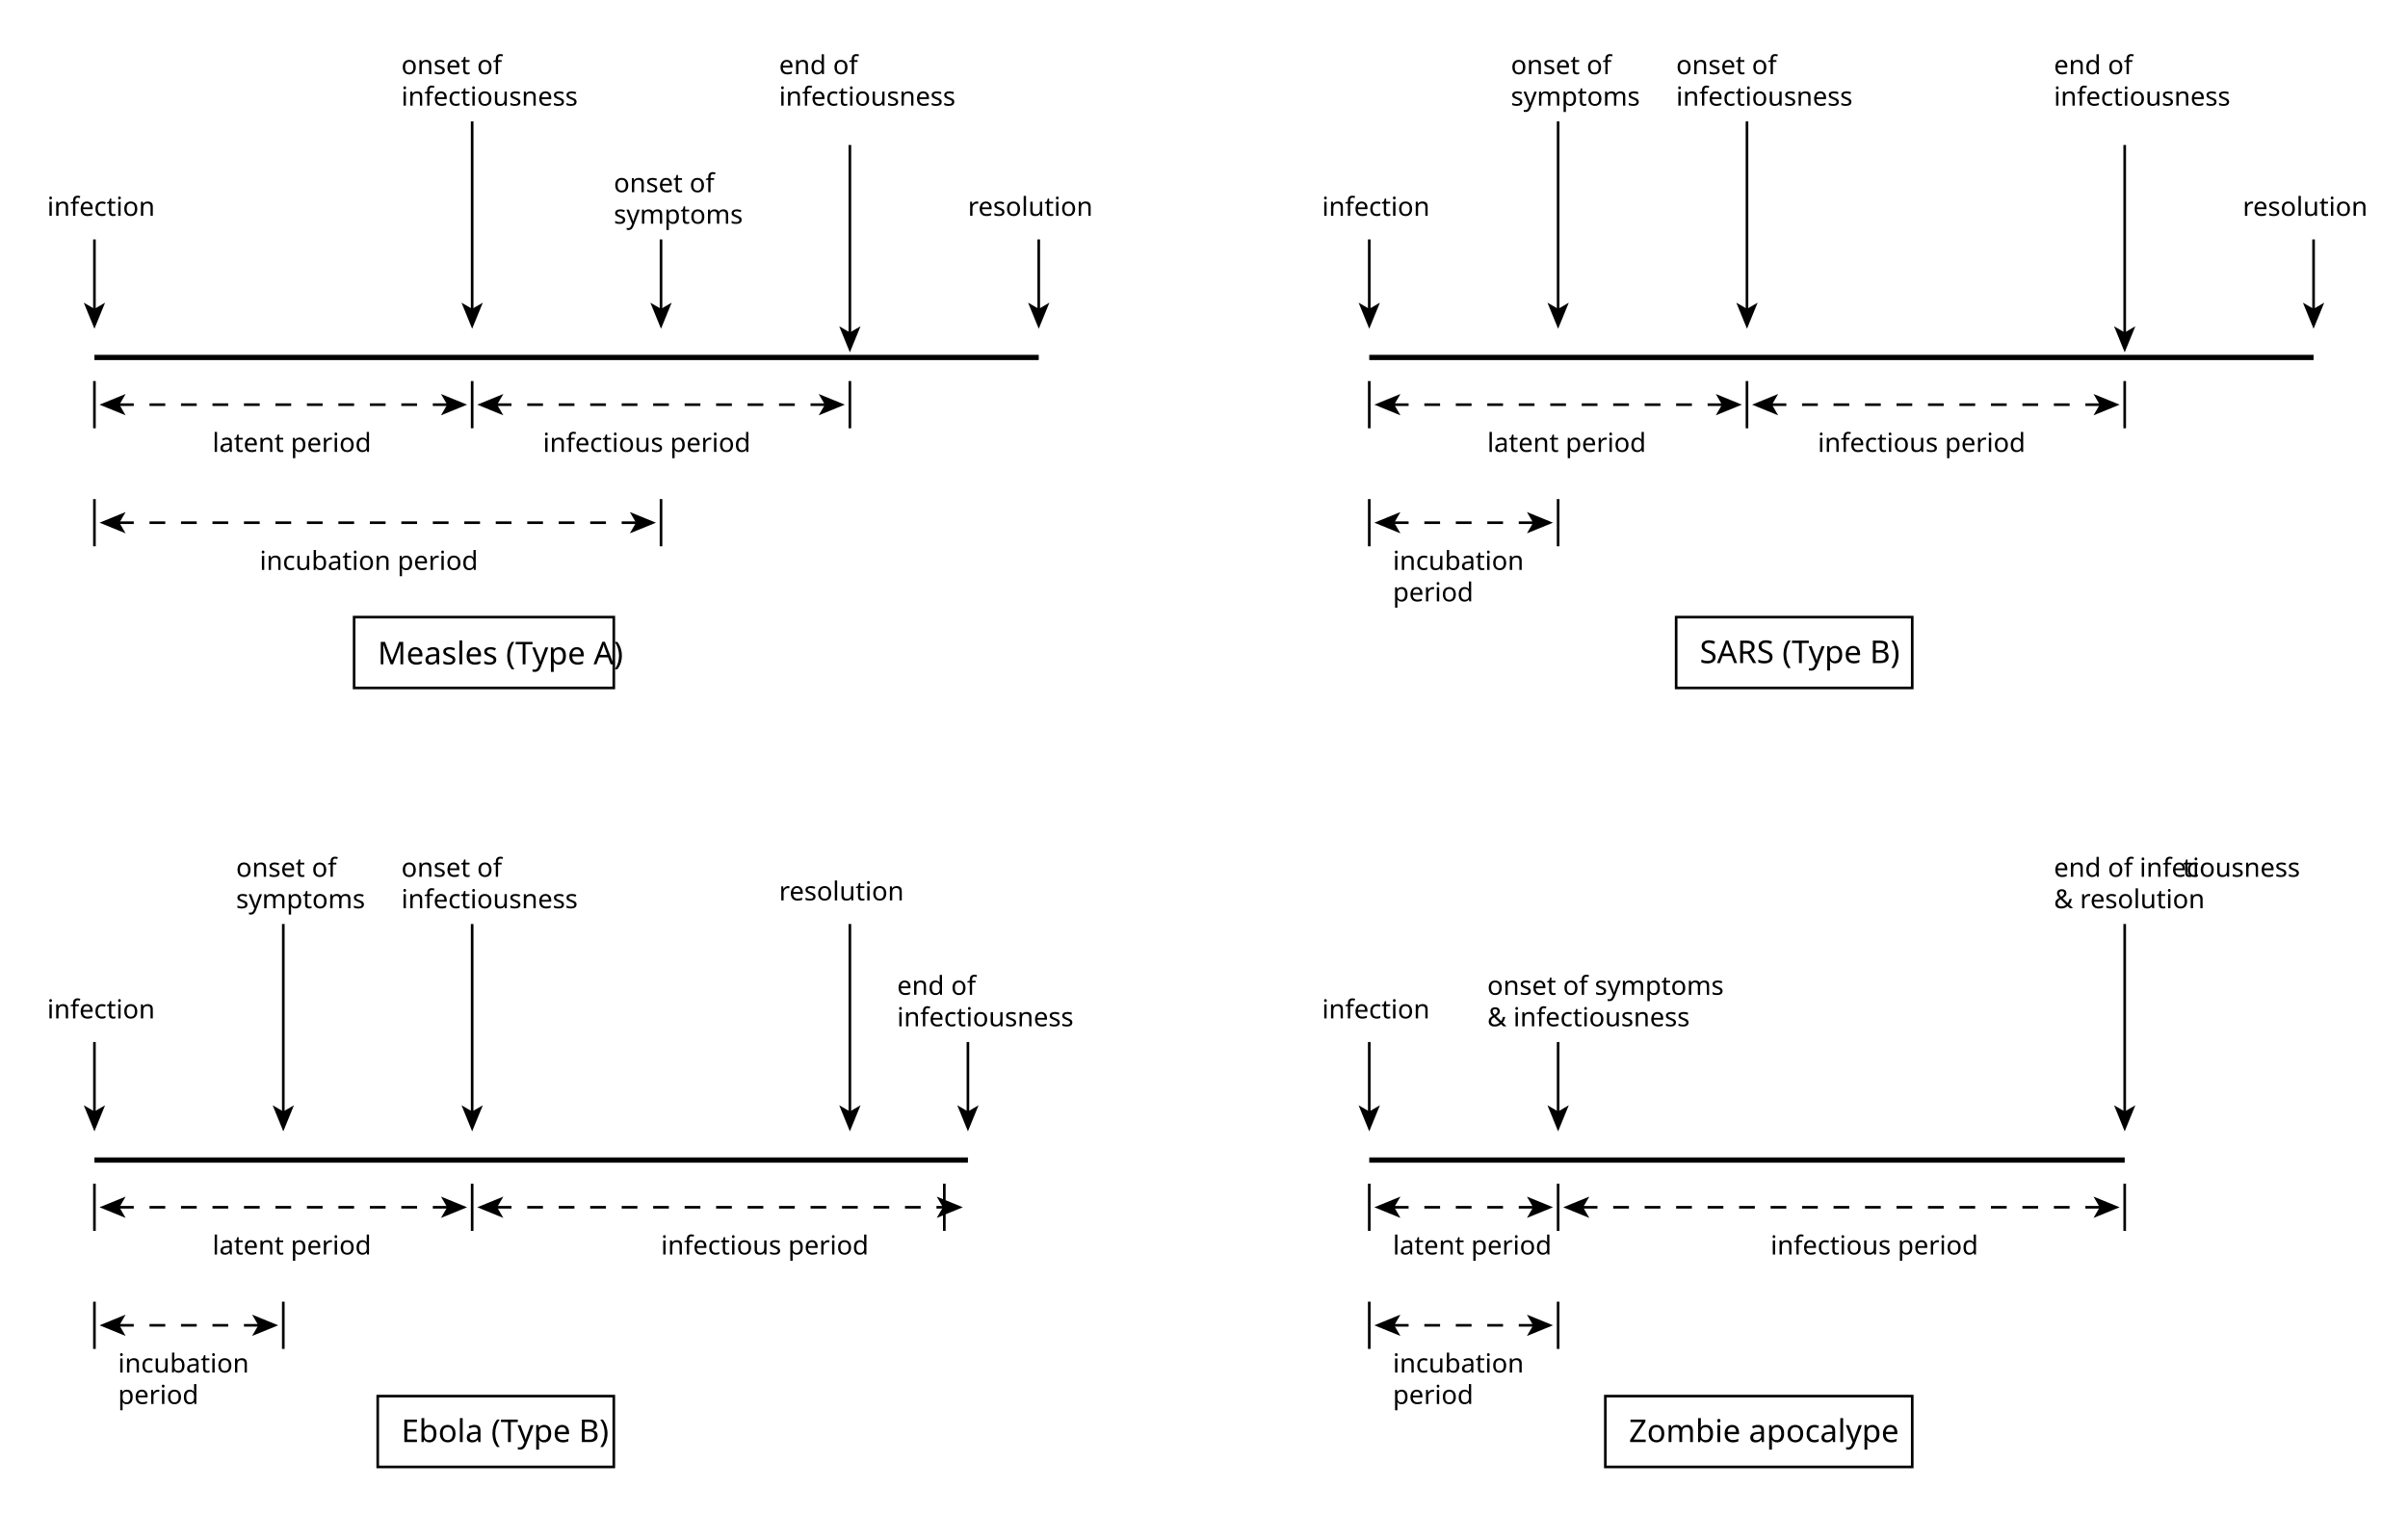
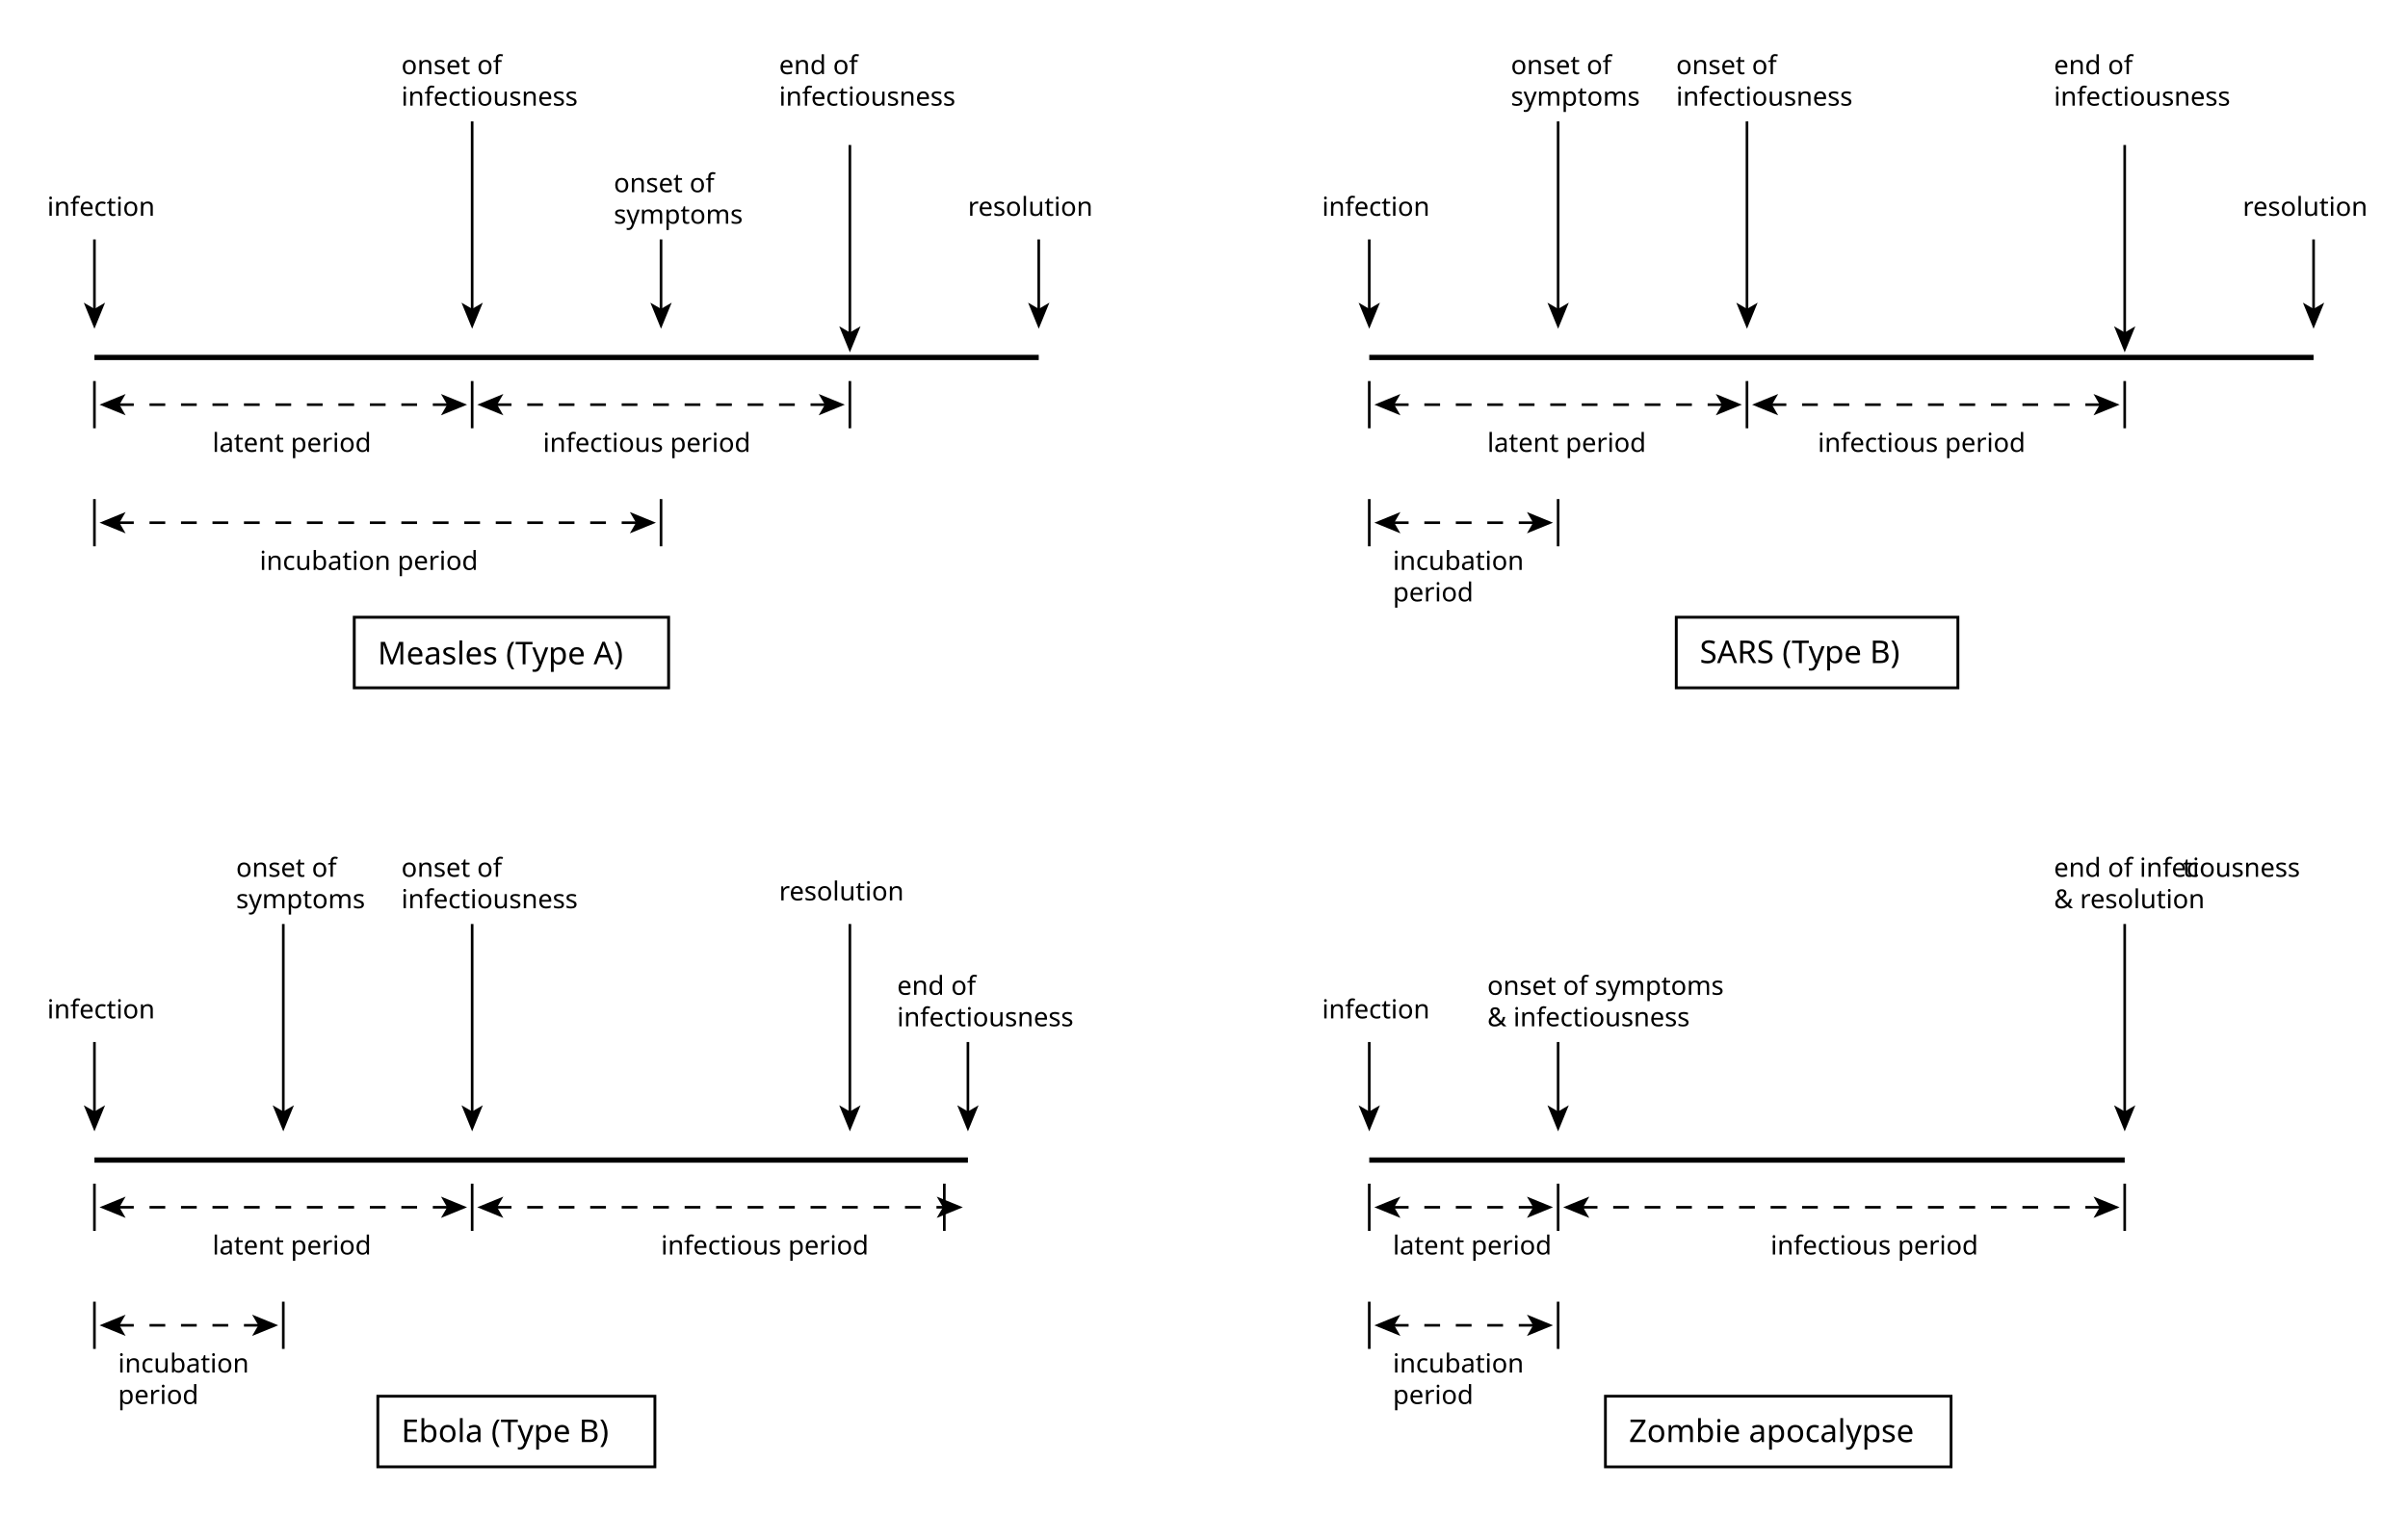
- <svg xmlns="http://www.w3.org/2000/svg" version="1.1" id="Layer_1" x="0px" y="0px" width="918px" height="577.28px" viewBox="0 0 918 577.28" enable-background="new 0 0 918 577.28" xml:space="preserve">
-   <line fill="none" stroke="#000000" stroke-width="2" x1="36" y1="136.28" x2="396" y2="136.28" />
-   <text transform="matrix(1 0 0 1 18 82.2803)" font-family="'MyriadPro-Regular'" font-size="10">infection</text>
-   <text transform="matrix(1 0 0 1 153 28.2803)">
-     <tspan x="0" y="0" font-family="'MyriadPro-Regular'" font-size="10">onset of </tspan>
-     <tspan x="0" y="12" font-family="'MyriadPro-Regular'" font-size="10">infectiousness</tspan>
-   </text>
-   <text transform="matrix(1 0 0 1 234 73.2803)">
-     <tspan x="0" y="0" font-family="'MyriadPro-Regular'" font-size="10">onset of</tspan>
-     <tspan x="0" y="12" font-family="'MyriadPro-Regular'" font-size="10">symptoms</tspan>
-   </text>
-   <text transform="matrix(1 0 0 1 297 28.2803)">
-     <tspan x="0" y="0" font-family="'MyriadPro-Regular'" font-size="10">end of </tspan>
-     <tspan x="0" y="12" font-family="'MyriadPro-Regular'" font-size="10">infectiousness</tspan>
-   </text>
-   <text transform="matrix(1 0 0 1 369 82.2803)" font-family="'MyriadPro-Regular'" font-size="10">resolution</text>
-   <g>
-     <g>
-       <line fill="none" stroke="#000000" x1="36" y1="91.28" x2="36" y2="118.28" />
-       <polygon points="36,125.341 31.936,115.391 36,117.752 40.065,115.391   " />
-     </g>
-   </g>
-   <g>
-     <g>
-       <line fill="none" stroke="#000000" x1="180" y1="46.28" x2="180" y2="118.28" />
-       <polygon points="180,125.341 175.935,115.391 180,117.752 184.064,115.391   " />
-     </g>
-   </g>
-   <g>
-     <g>
-       <line fill="none" stroke="#000000" x1="252" y1="91.28" x2="252" y2="118.28" />
-       <polygon points="252,125.341 247.936,115.391 252,117.752 256.064,115.391   " />
-     </g>
-   </g>
-   <g>
-     <g>
-       <line fill="none" stroke="#000000" x1="324" y1="55.28" x2="324" y2="127.28" />
-       <polygon points="324,134.341 319.936,124.391 324,126.752 328.064,124.391   " />
-     </g>
-   </g>
-   <g>
-     <g>
-       <line fill="none" stroke="#000000" x1="396" y1="91.28" x2="396" y2="118.28" />
-       <polygon points="396,125.341 391.936,115.391 396,117.752 400.064,115.391   " />
-     </g>
-   </g>
-   <text transform="matrix(1 0 0 1 81 172.2803)" font-family="'MyriadPro-Regular'" font-size="10">latent period</text>
-   <line fill="none" stroke="#000000" x1="36" y1="145.28" x2="36" y2="163.28" />
-   <line fill="none" stroke="#000000" x1="180" y1="145.28" x2="180" y2="163.28" />
-   <g>
-     <g>
-       <line fill="none" stroke="#000000" stroke-dasharray="6,6" x1="45" y1="154.28" x2="171" y2="154.28" />
-       <polygon points="178.061,154.28 168.111,158.346 170.472,154.28 168.111,150.216   " />
-       <polygon points="37.939,154.28 47.889,150.215 45.528,154.28 47.889,158.345   " />
-     </g>
-   </g>
-   <text transform="matrix(1 0 0 1 99 217.2803)" font-family="'MyriadPro-Regular'" font-size="10">incubation period</text>
-   <line fill="none" stroke="#000000" x1="36" y1="190.28" x2="36" y2="208.28" />
-   <line fill="none" stroke="#000000" x1="252" y1="190.28" x2="252" y2="208.28" />
-   <g>
-     <g>
-       <line fill="none" stroke="#000000" stroke-dasharray="6,6" x1="45" y1="199.28" x2="243" y2="199.28" />
-       <polygon points="250.061,199.28 240.111,203.346 242.473,199.28 240.111,195.216   " />
-       <polygon points="37.939,199.28 47.889,195.215 45.528,199.28 47.889,203.345   " />
-     </g>
-   </g>
-   <line fill="none" stroke="#000000" x1="324" y1="145.28" x2="324" y2="163.28" />
-   <g>
-     <g>
-       <line fill="none" stroke="#000000" stroke-dasharray="6,6" x1="189" y1="154.28" x2="315" y2="154.28" />
-       <polygon points="322.061,154.28 312.11,158.346 314.472,154.28 312.11,150.216   " />
-       <polygon points="181.939,154.28 191.889,150.215 189.528,154.28 191.889,158.345   " />
-     </g>
-   </g>
-   <line fill="none" stroke="#000000" stroke-width="2" x1="522.001" y1="136.281" x2="882" y2="136.281" />
-   <text transform="matrix(1 0 0 1 504 82.2803)" font-family="'MyriadPro-Regular'" font-size="10">infection</text>
-   <text transform="matrix(1 0 0 1 639 28.2803)">
-     <tspan x="0" y="0" font-family="'MyriadPro-Regular'" font-size="10">onset of </tspan>
-     <tspan x="0" y="12" font-family="'MyriadPro-Regular'" font-size="10">infectiousness</tspan>
-   </text>
-   <text transform="matrix(1 0 0 1 576 28.2812)">
-     <tspan x="0" y="0" font-family="'MyriadPro-Regular'" font-size="10">onset of</tspan>
-     <tspan x="0" y="12" font-family="'MyriadPro-Regular'" font-size="10">symptoms</tspan>
-   </text>
-   <text transform="matrix(1 0 0 1 783 28.2803)">
-     <tspan x="0" y="0" font-family="'MyriadPro-Regular'" font-size="10">end of </tspan>
-     <tspan x="0" y="12" font-family="'MyriadPro-Regular'" font-size="10">infectiousness</tspan>
-   </text>
-   <text transform="matrix(1 0 0 1 855 82.2803)" font-family="'MyriadPro-Regular'" font-size="10">resolution</text>
-   <g>
-     <g>
-       <line fill="none" stroke="#000000" x1="522.001" y1="91.281" x2="522.001" y2="118.281" />
-       <polygon points="522.001,125.341 517.937,115.391 522.001,117.752 526.065,115.391   " />
-     </g>
-   </g>
-   <g>
-     <g>
-       <line fill="none" stroke="#000000" x1="666" y1="46.281" x2="666" y2="118.281" />
-       <polygon points="666,125.341 661.936,115.391 666,117.752 670.064,115.391   " />
-     </g>
-   </g>
-   <g>
-     <g>
-       <line fill="none" stroke="#000000" x1="594.001" y1="46.282" x2="594.001" y2="118.284" />
-       <polygon points="594.001,125.344 589.936,115.395 594.001,117.756 598.065,115.395   " />
-     </g>
-   </g>
-   <g>
-     <g>
-       <line fill="none" stroke="#000000" x1="810" y1="55.281" x2="810" y2="127.281" />
-       <polygon points="810,134.341 805.936,124.391 810,126.752 814.064,124.391   " />
-     </g>
-   </g>
-   <g>
-     <g>
-       <line fill="none" stroke="#000000" x1="882" y1="91.281" x2="882" y2="118.281" />
-       <polygon points="882,125.341 877.936,115.39 882,117.751 886.064,115.39   " />
-     </g>
-   </g>
-   <text transform="matrix(1 0 0 1 567 172.2803)" font-family="'MyriadPro-Regular'" font-size="10">latent period</text>
-   <line fill="none" stroke="#000000" x1="522" y1="145.281" x2="522" y2="163.281" />
-   <line fill="none" stroke="#000000" x1="666" y1="145.281" x2="666" y2="163.281" />
-   <g>
-     <g>
-       <line fill="none" stroke="#000000" stroke-dasharray="6,6" x1="531" y1="154.281" x2="657" y2="154.281" />
-       <polygon points="664.061,154.281 654.111,158.345 656.473,154.281 654.111,150.216   " />
-       <polygon points="523.939,154.281 533.89,150.214 531.528,154.281 533.89,158.345   " />
-     </g>
-   </g>
-   <text transform="matrix(1 0 0 1 531 217.2803)">
-     <tspan x="0" y="0" font-family="'MyriadPro-Regular'" font-size="10">incubation</tspan>
-     <tspan x="0" y="12" font-family="'MyriadPro-Regular'" font-size="10">period</tspan>
-   </text>
-   <line fill="none" stroke="#000000" x1="522" y1="190.281" x2="522" y2="208.281" />
-   <line fill="none" stroke="#000000" x1="594" y1="190.281" x2="594" y2="208.281" />
-   <g>
-     <g>
-       <line fill="none" stroke="#000000" stroke-dasharray="6,6" x1="531" y1="199.281" x2="584.998" y2="199.281" />
-       <polygon points="592.059,199.281 582.109,203.346 584.471,199.281 582.109,195.216   " />
-       <polygon points="523.939,199.281 533.89,195.215 531.528,199.281 533.89,203.345   " />
-     </g>
-   </g>
-   <text transform="matrix(1 0 0 1 693 172.2803)" font-family="'MyriadPro-Regular'" font-size="10">infectious period</text>
-   <line fill="none" stroke="#000000" x1="810" y1="145.281" x2="810" y2="163.281" />
-   <g>
-     <g>
-       <line fill="none" stroke="#000000" stroke-dasharray="6,6" x1="675" y1="154.281" x2="801" y2="154.281" />
-       <polygon points="808.061,154.281 798.111,158.345 800.473,154.281 798.111,150.216   " />
-       <polygon points="667.939,154.281 677.889,150.214 675.527,154.281 677.889,158.345   " />
-     </g>
-   </g>
-   <text transform="matrix(1 0 0 1 207 172.2803)" font-family="'MyriadPro-Regular'" font-size="10">infectious period</text>
-   <line fill="none" stroke="#000000" stroke-width="2" x1="522.001" y1="442.281" x2="810" y2="442.281" />
-   <text transform="matrix(1 0 0 1 504 388.2812)" font-family="'MyriadPro-Regular'" font-size="10">infection</text>
-   <text transform="matrix(1 0 0 1 567.002 379.2822)">
-     <tspan x="0" y="0" font-family="'MyriadPro-Regular'" font-size="10">onset of symptoms </tspan>
-     <tspan x="0" y="12" font-family="'MyriadPro-Regular'" font-size="10">&amp; infectiousness</tspan>
-   </text>
-   <text transform="matrix(1 0 0 1 783 334.2812)">
-     <tspan x="0" y="0" font-family="'MyriadPro-Regular'" font-size="10">end of infec</tspan>
-     <tspan x="49.15" y="0" font-family="'MyriadPro-Regular'" font-size="10">t</tspan>
-     <tspan x="52.859" y="0" font-family="'MyriadPro-Regular'" font-size="10">iousness</tspan>
-     <tspan x="0" y="12" font-family="'MyriadPro-Regular'" font-size="10">&amp; resolution</tspan>
-   </text>
-   <g>
-     <g>
-       <line fill="none" stroke="#000000" x1="522.001" y1="397.281" x2="522.001" y2="424.281" />
-       <polygon points="522.001,431.342 517.937,421.393 522.001,423.754 526.065,421.393   " />
-     </g>
-   </g>
-   <g>
-     <g>
-       <line fill="none" stroke="#000000" x1="594.001" y1="397.281" x2="594.001" y2="424.285" />
-       <polygon points="594.001,431.346 589.936,421.396 594.001,423.758 598.065,421.396   " />
-     </g>
-   </g>
-   <g>
-     <g>
-       <line fill="none" stroke="#000000" x1="810" y1="352.281" x2="810" y2="424.281" />
-       <polygon points="810,431.342 805.936,421.393 810,423.754 814.064,421.393   " />
-     </g>
-   </g>
-   <text transform="matrix(1 0 0 1 531 478.2803)" font-family="'MyriadPro-Regular'" font-size="10">latent period</text>
-   <line fill="none" stroke="#000000" x1="522" y1="451.281" x2="522" y2="469.281" />
-   <line fill="none" stroke="#000000" x1="594" y1="451.282" x2="594" y2="469.282" />
-   <g>
-     <g>
-       <line fill="none" stroke="#000000" stroke-dasharray="6,6" x1="531" y1="460.281" x2="585" y2="460.281" />
-       <polygon points="592.061,460.281 582.111,464.346 584.473,460.281 582.111,456.217   " />
-       <polygon points="523.939,460.281 533.889,456.217 531.527,460.281 533.889,464.346   " />
-     </g>
-   </g>
-   <text transform="matrix(1 0 0 1 531 523.2812)">
-     <tspan x="0" y="0" font-family="'MyriadPro-Regular'" font-size="10">incubation</tspan>
-     <tspan x="0" y="12" font-family="'MyriadPro-Regular'" font-size="10">period</tspan>
-   </text>
-   <line fill="none" stroke="#000000" x1="522" y1="496.281" x2="522" y2="514.281" />
-   <line fill="none" stroke="#000000" x1="594" y1="496.281" x2="594" y2="514.281" />
-   <g>
-     <g>
-       <line fill="none" stroke="#000000" stroke-dasharray="6,6" x1="531" y1="505.281" x2="584.998" y2="505.281" />
-       <polygon points="592.059,505.281 582.109,509.348 584.471,505.281 582.109,501.217   " />
-       <polygon points="523.939,505.281 533.89,501.217 531.528,505.281 533.89,509.346   " />
-     </g>
-   </g>
-   <text transform="matrix(1 0 0 1 675 478.2803)" font-family="'MyriadPro-Regular'" font-size="10">infectious period</text>
-   <line fill="none" stroke="#000000" x1="810" y1="451.281" x2="810" y2="469.281" />
-   <g>
-     <g>
-       <line fill="none" stroke="#000000" stroke-dasharray="6,6" x1="603" y1="460.281" x2="801" y2="460.281" />
-       <polygon points="808.061,460.281 798.111,464.346 800.473,460.281 798.111,456.217   " />
-       <polygon points="595.939,460.281 605.889,456.217 603.527,460.281 605.889,464.346   " />
-     </g>
-   </g>
-   <line fill="none" stroke="#000000" stroke-width="2" x1="36.001" y1="442.28" x2="369" y2="442.28" />
-   <text transform="matrix(1 0 0 1 18.0005 388.2793)" font-family="'MyriadPro-Regular'" font-size="10">infection</text>
-   <text transform="matrix(1 0 0 1 153.0005 334.2793)">
-     <tspan x="0" y="0" font-family="'MyriadPro-Regular'" font-size="10">onset of </tspan>
-     <tspan x="0" y="12" font-family="'MyriadPro-Regular'" font-size="10">infectiousness</tspan>
-   </text>
-   <text transform="matrix(1 0 0 1 90.0005 334.2812)">
-     <tspan x="0" y="0" font-family="'MyriadPro-Regular'" font-size="10">onset of</tspan>
-     <tspan x="0" y="12" font-family="'MyriadPro-Regular'" font-size="10">symptoms</tspan>
-   </text>
-   <text transform="matrix(1 0 0 1 342.0005 379.2793)">
-     <tspan x="0" y="0" font-family="'MyriadPro-Regular'" font-size="10">end of </tspan>
-     <tspan x="0" y="12" font-family="'MyriadPro-Regular'" font-size="10">infectiousness</tspan>
-   </text>
-   <text transform="matrix(1 0 0 1 297.0005 343.2793)" font-family="'MyriadPro-Regular'" font-size="10">resolution</text>
-   <g>
-     <g>
-       <line fill="none" stroke="#000000" x1="36.001" y1="397.28" x2="36.001" y2="424.28" />
-       <polygon points="36.001,431.341 31.937,421.391 36.001,423.752 40.065,421.391   " />
-     </g>
-   </g>
-   <g>
-     <g>
-       <line fill="none" stroke="#000000" x1="180" y1="352.28" x2="180" y2="424.28" />
-       <polygon points="180,431.341 175.936,421.391 180,423.752 184.064,421.391   " />
-     </g>
-   </g>
-   <g>
-     <g>
-       <line fill="none" stroke="#000000" x1="108.001" y1="352.281" x2="108.001" y2="424.283" />
-       <polygon points="108.001,431.344 103.936,421.395 108.001,423.756 112.065,421.395   " />
-     </g>
-   </g>
-   <g>
-     <g>
-       <line fill="none" stroke="#000000" x1="324" y1="352.279" x2="324" y2="424.279" />
-       <polygon points="324,431.34 319.936,421.39 324,423.751 328.064,421.39   " />
-     </g>
-   </g>
-   <g>
-     <g>
-       <line fill="none" stroke="#000000" x1="369" y1="397.279" x2="369" y2="424.279" />
-       <polygon points="369,431.34 364.936,421.389 369,423.75 373.064,421.389   " />
-     </g>
-   </g>
-   <text transform="matrix(1 0 0 1 81.0005 478.2793)" font-family="'MyriadPro-Regular'" font-size="10">latent period</text>
-   <line fill="none" stroke="#000000" x1="36" y1="451.28" x2="36" y2="469.28" />
-   <line fill="none" stroke="#000000" x1="180" y1="451.28" x2="180" y2="469.28" />
-   <g>
-     <g>
-       <line fill="none" stroke="#000000" stroke-dasharray="6,6" x1="45" y1="460.28" x2="171" y2="460.28" />
-       <polygon points="178.061,460.28 168.111,464.345 170.473,460.28 168.111,456.216   " />
-       <polygon points="37.939,460.28 47.89,456.214 45.528,460.28 47.89,464.345   " />
-     </g>
-   </g>
-   <text transform="matrix(1 0 0 1 44.9995 523.2793)">
-     <tspan x="0" y="0" font-family="'MyriadPro-Regular'" font-size="10">incubation</tspan>
-     <tspan x="0" y="12" font-family="'MyriadPro-Regular'" font-size="10">period</tspan>
-   </text>
-   <line fill="none" stroke="#000000" x1="36" y1="496.28" x2="36" y2="514.28" />
-   <line fill="none" stroke="#000000" x1="108" y1="496.28" x2="108" y2="514.28" />
-   <g>
-     <g>
-       <line fill="none" stroke="#000000" stroke-dasharray="6,6" x1="45" y1="505.28" x2="98.998" y2="505.28" />
-       <polygon points="106.059,505.28 96.109,509.346 98.471,505.28 96.109,501.216   " />
-       <polygon points="37.939,505.28 47.89,501.215 45.528,505.28 47.89,509.345   " />
-     </g>
-   </g>
-   <text transform="matrix(1 0 0 1 252.0005 478.2793)" font-family="'MyriadPro-Regular'" font-size="10">infectious period</text>
-   <line fill="none" stroke="#000000" x1="360" y1="451.279" x2="360" y2="469.279" />
-   <g>
-     <g>
-       <line fill="none" stroke="#000000" stroke-dasharray="6,6" x1="189" y1="460.28" x2="360" y2="460.28" />
-       <polygon points="367.061,460.28 357.111,464.345 359.473,460.28 357.111,456.216   " />
-       <polygon points="181.939,460.28 191.889,456.216 189.527,460.28 191.889,464.345   " />
-     </g>
-   </g>
-   <text transform="matrix(1 0 0 1 143.9995 253.2808)" font-family="'MyriadPro-Regular'" font-size="12">Measles (Type A)</text>
-   <rect x="153" y="541.28" fill="none" width="126" height="27" />
-   <text transform="matrix(1 0 0 1 152.9995 549.7998)" font-family="'MyriadPro-Regular'" font-size="12">Ebola (Type B)</text>
-   <rect x="621" y="541.28" fill="none" width="144" height="27" />
-   <text transform="matrix(1 0 0 1 621 549.7998)" font-family="'MyriadPro-Regular'" font-size="12">Zombie apocalype</text>
-   <rect x="135" y="235.28" fill="none" stroke="#000000" width="99" height="27" />
-   <rect x="144" y="532.28" fill="none" stroke="#000000" width="90" height="27" />
-   <rect x="612" y="532.28" fill="none" stroke="#000000" width="117.001" height="27" />
-   <rect x="648" y="244.28" fill="none" width="126" height="27" />
-   <text transform="matrix(1 0 0 1 648 252.7998)" font-family="'MyriadPro-Regular'" font-size="12">SARS (Type B)</text>
-   <rect x="639" y="235.28" fill="none" stroke="#000000" width="90" height="27" />
+ <svg xmlns="http://www.w3.org/2000/svg" xml:space="preserve" enable-background="new 0 0 918 577.28" viewBox="0 0 918 577.28" height="577.28px" width="918px" y="0px" x="0px" id="Layer_1" version="1.1">
+   <defs id="defs1248" />
+   <line id="line791" y2="136.28" x2="396" y1="136.28" x1="36" stroke-width="2" stroke="#000000" fill="none" />
+   <text id="text793" font-size="10" font-family="'MyriadPro-Regular'" transform="matrix(1 0 0 1 18 82.2803)">infection</text>
+   <text id="text799" transform="matrix(1 0 0 1 153 28.2803)">
+     <tspan id="tspan795" font-size="10" font-family="'MyriadPro-Regular'" y="0" x="0">onset of </tspan>
+     <tspan id="tspan797" font-size="10" font-family="'MyriadPro-Regular'" y="12" x="0">infectiousness</tspan>
+   </text>
+   <text id="text805" transform="matrix(1 0 0 1 234 73.2803)">
+     <tspan id="tspan801" font-size="10" font-family="'MyriadPro-Regular'" y="0" x="0">onset of</tspan>
+     <tspan id="tspan803" font-size="10" font-family="'MyriadPro-Regular'" y="12" x="0">symptoms</tspan>
+   </text>
+   <text id="text811" transform="matrix(1 0 0 1 297 28.2803)">
+     <tspan id="tspan807" font-size="10" font-family="'MyriadPro-Regular'" y="0" x="0">end of </tspan>
+     <tspan id="tspan809" font-size="10" font-family="'MyriadPro-Regular'" y="12" x="0">infectiousness</tspan>
+   </text>
+   <text id="text813" font-size="10" font-family="'MyriadPro-Regular'" transform="matrix(1 0 0 1 369 82.2803)">resolution</text>
+   <g id="g821">
+     <g id="g819">
+       <line id="line815" y2="118.28" x2="36" y1="91.28" x1="36" stroke="#000000" fill="none" />
+       <polygon id="polygon817" points="36,125.341 31.936,115.391 36,117.752 40.065,115.391   " />
+     </g>
+   </g>
+   <g id="g829">
+     <g id="g827">
+       <line id="line823" y2="118.28" x2="180" y1="46.28" x1="180" stroke="#000000" fill="none" />
+       <polygon id="polygon825" points="180,125.341 175.935,115.391 180,117.752 184.064,115.391   " />
+     </g>
+   </g>
+   <g id="g837">
+     <g id="g835">
+       <line id="line831" y2="118.28" x2="252" y1="91.28" x1="252" stroke="#000000" fill="none" />
+       <polygon id="polygon833" points="252,125.341 247.936,115.391 252,117.752 256.064,115.391   " />
+     </g>
+   </g>
+   <g id="g845">
+     <g id="g843">
+       <line id="line839" y2="127.28" x2="324" y1="55.28" x1="324" stroke="#000000" fill="none" />
+       <polygon id="polygon841" points="324,134.341 319.936,124.391 324,126.752 328.064,124.391   " />
+     </g>
+   </g>
+   <g id="g853">
+     <g id="g851">
+       <line id="line847" y2="118.28" x2="396" y1="91.28" x1="396" stroke="#000000" fill="none" />
+       <polygon id="polygon849" points="396,125.341 391.936,115.391 396,117.752 400.064,115.391   " />
+     </g>
+   </g>
+   <text id="text855" font-size="10" font-family="'MyriadPro-Regular'" transform="matrix(1 0 0 1 81 172.2803)">latent period</text>
+   <line id="line857" y2="163.28" x2="36" y1="145.28" x1="36" stroke="#000000" fill="none" />
+   <line id="line859" y2="163.28" x2="180" y1="145.28" x1="180" stroke="#000000" fill="none" />
+   <g id="g869">
+     <g id="g867">
+       <line id="line861" y2="154.28" x2="171" y1="154.28" x1="45" stroke-dasharray="6,6" stroke="#000000" fill="none" />
+       <polygon id="polygon863" points="178.061,154.28 168.111,158.346 170.472,154.28 168.111,150.216   " />
+       <polygon id="polygon865" points="37.939,154.28 47.889,150.215 45.528,154.28 47.889,158.345   " />
+     </g>
+   </g>
+   <text id="text871" font-size="10" font-family="'MyriadPro-Regular'" transform="matrix(1 0 0 1 99 217.2803)">incubation period</text>
+   <line id="line873" y2="208.28" x2="36" y1="190.28" x1="36" stroke="#000000" fill="none" />
+   <line id="line875" y2="208.28" x2="252" y1="190.28" x1="252" stroke="#000000" fill="none" />
+   <g id="g885">
+     <g id="g883">
+       <line id="line877" y2="199.28" x2="243" y1="199.28" x1="45" stroke-dasharray="6,6" stroke="#000000" fill="none" />
+       <polygon id="polygon879" points="250.061,199.28 240.111,203.346 242.473,199.28 240.111,195.216   " />
+       <polygon id="polygon881" points="37.939,199.28 47.889,195.215 45.528,199.28 47.889,203.345   " />
+     </g>
+   </g>
+   <line id="line887" y2="163.28" x2="324" y1="145.28" x1="324" stroke="#000000" fill="none" />
+   <g id="g897">
+     <g id="g895">
+       <line id="line889" y2="154.28" x2="315" y1="154.28" x1="189" stroke-dasharray="6,6" stroke="#000000" fill="none" />
+       <polygon id="polygon891" points="322.061,154.28 312.11,158.346 314.472,154.28 312.11,150.216   " />
+       <polygon id="polygon893" points="181.939,154.28 191.889,150.215 189.528,154.28 191.889,158.345   " />
+     </g>
+   </g>
+   <line id="line899" y2="136.281" x2="882" y1="136.281" x1="522.001" stroke-width="2" stroke="#000000" fill="none" />
+   <text id="text901" font-size="10" font-family="'MyriadPro-Regular'" transform="matrix(1 0 0 1 504 82.2803)">infection</text>
+   <text id="text907" transform="matrix(1 0 0 1 639 28.2803)">
+     <tspan id="tspan903" font-size="10" font-family="'MyriadPro-Regular'" y="0" x="0">onset of </tspan>
+     <tspan id="tspan905" font-size="10" font-family="'MyriadPro-Regular'" y="12" x="0">infectiousness</tspan>
+   </text>
+   <text id="text913" transform="matrix(1 0 0 1 576 28.2812)">
+     <tspan id="tspan909" font-size="10" font-family="'MyriadPro-Regular'" y="0" x="0">onset of</tspan>
+     <tspan id="tspan911" font-size="10" font-family="'MyriadPro-Regular'" y="12" x="0">symptoms</tspan>
+   </text>
+   <text id="text919" transform="matrix(1 0 0 1 783 28.2803)">
+     <tspan id="tspan915" font-size="10" font-family="'MyriadPro-Regular'" y="0" x="0">end of </tspan>
+     <tspan id="tspan917" font-size="10" font-family="'MyriadPro-Regular'" y="12" x="0">infectiousness</tspan>
+   </text>
+   <text id="text921" font-size="10" font-family="'MyriadPro-Regular'" transform="matrix(1 0 0 1 855 82.2803)">resolution</text>
+   <g id="g929">
+     <g id="g927">
+       <line id="line923" y2="118.281" x2="522.001" y1="91.281" x1="522.001" stroke="#000000" fill="none" />
+       <polygon id="polygon925" points="522.001,125.341 517.937,115.391 522.001,117.752 526.065,115.391   " />
+     </g>
+   </g>
+   <g id="g937">
+     <g id="g935">
+       <line id="line931" y2="118.281" x2="666" y1="46.281" x1="666" stroke="#000000" fill="none" />
+       <polygon id="polygon933" points="666,125.341 661.936,115.391 666,117.752 670.064,115.391   " />
+     </g>
+   </g>
+   <g id="g945">
+     <g id="g943">
+       <line id="line939" y2="118.284" x2="594.001" y1="46.282" x1="594.001" stroke="#000000" fill="none" />
+       <polygon id="polygon941" points="594.001,125.344 589.936,115.395 594.001,117.756 598.065,115.395   " />
+     </g>
+   </g>
+   <g id="g953">
+     <g id="g951">
+       <line id="line947" y2="127.281" x2="810" y1="55.281" x1="810" stroke="#000000" fill="none" />
+       <polygon id="polygon949" points="810,134.341 805.936,124.391 810,126.752 814.064,124.391   " />
+     </g>
+   </g>
+   <g id="g961">
+     <g id="g959">
+       <line id="line955" y2="118.281" x2="882" y1="91.281" x1="882" stroke="#000000" fill="none" />
+       <polygon id="polygon957" points="882,125.341 877.936,115.39 882,117.751 886.064,115.39   " />
+     </g>
+   </g>
+   <text id="text963" font-size="10" font-family="'MyriadPro-Regular'" transform="matrix(1 0 0 1 567 172.2803)">latent period</text>
+   <line id="line965" y2="163.281" x2="522" y1="145.281" x1="522" stroke="#000000" fill="none" />
+   <line id="line967" y2="163.281" x2="666" y1="145.281" x1="666" stroke="#000000" fill="none" />
+   <g id="g977">
+     <g id="g975">
+       <line id="line969" y2="154.281" x2="657" y1="154.281" x1="531" stroke-dasharray="6,6" stroke="#000000" fill="none" />
+       <polygon id="polygon971" points="664.061,154.281 654.111,158.345 656.473,154.281 654.111,150.216   " />
+       <polygon id="polygon973" points="523.939,154.281 533.89,150.214 531.528,154.281 533.89,158.345   " />
+     </g>
+   </g>
+   <text id="text983" transform="matrix(1 0 0 1 531 217.2803)">
+     <tspan id="tspan979" font-size="10" font-family="'MyriadPro-Regular'" y="0" x="0">incubation</tspan>
+     <tspan id="tspan981" font-size="10" font-family="'MyriadPro-Regular'" y="12" x="0">period</tspan>
+   </text>
+   <line id="line985" y2="208.281" x2="522" y1="190.281" x1="522" stroke="#000000" fill="none" />
+   <line id="line987" y2="208.281" x2="594" y1="190.281" x1="594" stroke="#000000" fill="none" />
+   <g id="g997">
+     <g id="g995">
+       <line id="line989" y2="199.281" x2="584.998" y1="199.281" x1="531" stroke-dasharray="6,6" stroke="#000000" fill="none" />
+       <polygon id="polygon991" points="592.059,199.281 582.109,203.346 584.471,199.281 582.109,195.216   " />
+       <polygon id="polygon993" points="523.939,199.281 533.89,195.215 531.528,199.281 533.89,203.345   " />
+     </g>
+   </g>
+   <text id="text999" font-size="10" font-family="'MyriadPro-Regular'" transform="matrix(1 0 0 1 693 172.2803)">infectious period</text>
+   <line id="line1001" y2="163.281" x2="810" y1="145.281" x1="810" stroke="#000000" fill="none" />
+   <g id="g1011">
+     <g id="g1009">
+       <line id="line1003" y2="154.281" x2="801" y1="154.281" x1="675" stroke-dasharray="6,6" stroke="#000000" fill="none" />
+       <polygon id="polygon1005" points="808.061,154.281 798.111,158.345 800.473,154.281 798.111,150.216   " />
+       <polygon id="polygon1007" points="667.939,154.281 677.889,150.214 675.527,154.281 677.889,158.345   " />
+     </g>
+   </g>
+   <text id="text1013" font-size="10" font-family="'MyriadPro-Regular'" transform="matrix(1 0 0 1 207 172.2803)">infectious period</text>
+   <line id="line1015" y2="442.281" x2="810" y1="442.281" x1="522.001" stroke-width="2" stroke="#000000" fill="none" />
+   <text id="text1017" font-size="10" font-family="'MyriadPro-Regular'" transform="matrix(1 0 0 1 504 388.2812)">infection</text>
+   <text id="text1023" transform="matrix(1 0 0 1 567.002 379.2822)">
+     <tspan id="tspan1019" font-size="10" font-family="'MyriadPro-Regular'" y="0" x="0">onset of symptoms </tspan>
+     <tspan id="tspan1021" font-size="10" font-family="'MyriadPro-Regular'" y="12" x="0">&amp; infectiousness</tspan>
+   </text>
+   <text id="text1033" transform="matrix(1 0 0 1 783 334.2812)">
+     <tspan id="tspan1025" font-size="10" font-family="'MyriadPro-Regular'" y="0" x="0">end of infec</tspan>
+     <tspan id="tspan1027" font-size="10" font-family="'MyriadPro-Regular'" y="0" x="49.15">t</tspan>
+     <tspan id="tspan1029" font-size="10" font-family="'MyriadPro-Regular'" y="0" x="52.859">iousness</tspan>
+     <tspan id="tspan1031" font-size="10" font-family="'MyriadPro-Regular'" y="12" x="0">&amp; resolution</tspan>
+   </text>
+   <g id="g1041">
+     <g id="g1039">
+       <line id="line1035" y2="424.281" x2="522.001" y1="397.281" x1="522.001" stroke="#000000" fill="none" />
+       <polygon id="polygon1037" points="522.001,431.342 517.937,421.393 522.001,423.754 526.065,421.393   " />
+     </g>
+   </g>
+   <g id="g1049">
+     <g id="g1047">
+       <line id="line1043" y2="424.285" x2="594.001" y1="397.281" x1="594.001" stroke="#000000" fill="none" />
+       <polygon id="polygon1045" points="594.001,431.346 589.936,421.396 594.001,423.758 598.065,421.396   " />
+     </g>
+   </g>
+   <g id="g1057">
+     <g id="g1055">
+       <line id="line1051" y2="424.281" x2="810" y1="352.281" x1="810" stroke="#000000" fill="none" />
+       <polygon id="polygon1053" points="810,431.342 805.936,421.393 810,423.754 814.064,421.393   " />
+     </g>
+   </g>
+   <text id="text1059" font-size="10" font-family="'MyriadPro-Regular'" transform="matrix(1 0 0 1 531 478.2803)">latent period</text>
+   <line id="line1061" y2="469.281" x2="522" y1="451.281" x1="522" stroke="#000000" fill="none" />
+   <line id="line1063" y2="469.282" x2="594" y1="451.282" x1="594" stroke="#000000" fill="none" />
+   <g id="g1073">
+     <g id="g1071">
+       <line id="line1065" y2="460.281" x2="585" y1="460.281" x1="531" stroke-dasharray="6,6" stroke="#000000" fill="none" />
+       <polygon id="polygon1067" points="592.061,460.281 582.111,464.346 584.473,460.281 582.111,456.217   " />
+       <polygon id="polygon1069" points="523.939,460.281 533.889,456.217 531.527,460.281 533.889,464.346   " />
+     </g>
+   </g>
+   <text id="text1079" transform="matrix(1 0 0 1 531 523.2812)">
+     <tspan id="tspan1075" font-size="10" font-family="'MyriadPro-Regular'" y="0" x="0">incubation</tspan>
+     <tspan id="tspan1077" font-size="10" font-family="'MyriadPro-Regular'" y="12" x="0">period</tspan>
+   </text>
+   <line id="line1081" y2="514.281" x2="522" y1="496.281" x1="522" stroke="#000000" fill="none" />
+   <line id="line1083" y2="514.281" x2="594" y1="496.281" x1="594" stroke="#000000" fill="none" />
+   <g id="g1093">
+     <g id="g1091">
+       <line id="line1085" y2="505.281" x2="584.998" y1="505.281" x1="531" stroke-dasharray="6,6" stroke="#000000" fill="none" />
+       <polygon id="polygon1087" points="592.059,505.281 582.109,509.348 584.471,505.281 582.109,501.217   " />
+       <polygon id="polygon1089" points="523.939,505.281 533.89,501.217 531.528,505.281 533.89,509.346   " />
+     </g>
+   </g>
+   <text id="text1095" font-size="10" font-family="'MyriadPro-Regular'" transform="matrix(1 0 0 1 675 478.2803)">infectious period</text>
+   <line id="line1097" y2="469.281" x2="810" y1="451.281" x1="810" stroke="#000000" fill="none" />
+   <g id="g1107">
+     <g id="g1105">
+       <line id="line1099" y2="460.281" x2="801" y1="460.281" x1="603" stroke-dasharray="6,6" stroke="#000000" fill="none" />
+       <polygon id="polygon1101" points="808.061,460.281 798.111,464.346 800.473,460.281 798.111,456.217   " />
+       <polygon id="polygon1103" points="595.939,460.281 605.889,456.217 603.527,460.281 605.889,464.346   " />
+     </g>
+   </g>
+   <line id="line1109" y2="442.28" x2="369" y1="442.28" x1="36.001" stroke-width="2" stroke="#000000" fill="none" />
+   <text id="text1111" font-size="10" font-family="'MyriadPro-Regular'" transform="matrix(1 0 0 1 18.0005 388.2793)">infection</text>
+   <text id="text1117" transform="matrix(1 0 0 1 153.0005 334.2793)">
+     <tspan id="tspan1113" font-size="10" font-family="'MyriadPro-Regular'" y="0" x="0">onset of </tspan>
+     <tspan id="tspan1115" font-size="10" font-family="'MyriadPro-Regular'" y="12" x="0">infectiousness</tspan>
+   </text>
+   <text id="text1123" transform="matrix(1 0 0 1 90.0005 334.2812)">
+     <tspan id="tspan1119" font-size="10" font-family="'MyriadPro-Regular'" y="0" x="0">onset of</tspan>
+     <tspan id="tspan1121" font-size="10" font-family="'MyriadPro-Regular'" y="12" x="0">symptoms</tspan>
+   </text>
+   <text id="text1129" transform="matrix(1 0 0 1 342.0005 379.2793)">
+     <tspan id="tspan1125" font-size="10" font-family="'MyriadPro-Regular'" y="0" x="0">end of </tspan>
+     <tspan id="tspan1127" font-size="10" font-family="'MyriadPro-Regular'" y="12" x="0">infectiousness</tspan>
+   </text>
+   <text id="text1131" font-size="10" font-family="'MyriadPro-Regular'" transform="matrix(1 0 0 1 297.0005 343.2793)">resolution</text>
+   <g id="g1139">
+     <g id="g1137">
+       <line id="line1133" y2="424.28" x2="36.001" y1="397.28" x1="36.001" stroke="#000000" fill="none" />
+       <polygon id="polygon1135" points="36.001,431.341 31.937,421.391 36.001,423.752 40.065,421.391   " />
+     </g>
+   </g>
+   <g id="g1147">
+     <g id="g1145">
+       <line id="line1141" y2="424.28" x2="180" y1="352.28" x1="180" stroke="#000000" fill="none" />
+       <polygon id="polygon1143" points="180,431.341 175.936,421.391 180,423.752 184.064,421.391   " />
+     </g>
+   </g>
+   <g id="g1155">
+     <g id="g1153">
+       <line id="line1149" y2="424.283" x2="108.001" y1="352.281" x1="108.001" stroke="#000000" fill="none" />
+       <polygon id="polygon1151" points="108.001,431.344 103.936,421.395 108.001,423.756 112.065,421.395   " />
+     </g>
+   </g>
+   <g id="g1163">
+     <g id="g1161">
+       <line id="line1157" y2="424.279" x2="324" y1="352.279" x1="324" stroke="#000000" fill="none" />
+       <polygon id="polygon1159" points="324,431.34 319.936,421.39 324,423.751 328.064,421.39   " />
+     </g>
+   </g>
+   <g id="g1171">
+     <g id="g1169">
+       <line id="line1165" y2="424.279" x2="369" y1="397.279" x1="369" stroke="#000000" fill="none" />
+       <polygon id="polygon1167" points="369,431.34 364.936,421.389 369,423.75 373.064,421.389   " />
+     </g>
+   </g>
+   <text id="text1173" font-size="10" font-family="'MyriadPro-Regular'" transform="matrix(1 0 0 1 81.0005 478.2793)">latent period</text>
+   <line id="line1175" y2="469.28" x2="36" y1="451.28" x1="36" stroke="#000000" fill="none" />
+   <line id="line1177" y2="469.28" x2="180" y1="451.28" x1="180" stroke="#000000" fill="none" />
+   <g id="g1187">
+     <g id="g1185">
+       <line id="line1179" y2="460.28" x2="171" y1="460.28" x1="45" stroke-dasharray="6,6" stroke="#000000" fill="none" />
+       <polygon id="polygon1181" points="178.061,460.28 168.111,464.345 170.473,460.28 168.111,456.216   " />
+       <polygon id="polygon1183" points="37.939,460.28 47.89,456.214 45.528,460.28 47.89,464.345   " />
+     </g>
+   </g>
+   <text id="text1193" transform="matrix(1 0 0 1 44.9995 523.2793)">
+     <tspan id="tspan1189" font-size="10" font-family="'MyriadPro-Regular'" y="0" x="0">incubation</tspan>
+     <tspan id="tspan1191" font-size="10" font-family="'MyriadPro-Regular'" y="12" x="0">period</tspan>
+   </text>
+   <line id="line1195" y2="514.28" x2="36" y1="496.28" x1="36" stroke="#000000" fill="none" />
+   <line id="line1197" y2="514.28" x2="108" y1="496.28" x1="108" stroke="#000000" fill="none" />
+   <g id="g1207">
+     <g id="g1205">
+       <line id="line1199" y2="505.28" x2="98.998" y1="505.28" x1="45" stroke-dasharray="6,6" stroke="#000000" fill="none" />
+       <polygon id="polygon1201" points="106.059,505.28 96.109,509.346 98.471,505.28 96.109,501.216   " />
+       <polygon id="polygon1203" points="37.939,505.28 47.89,501.215 45.528,505.28 47.89,509.345   " />
+     </g>
+   </g>
+   <text id="text1209" font-size="10" font-family="'MyriadPro-Regular'" transform="matrix(1 0 0 1 252.0005 478.2793)">infectious period</text>
+   <line id="line1211" y2="469.279" x2="360" y1="451.279" x1="360" stroke="#000000" fill="none" />
+   <g id="g1221">
+     <g id="g1219">
+       <line id="line1213" y2="460.28" x2="360" y1="460.28" x1="189" stroke-dasharray="6,6" stroke="#000000" fill="none" />
+       <polygon id="polygon1215" points="367.061,460.28 357.111,464.345 359.473,460.28 357.111,456.216   " />
+       <polygon id="polygon1217" points="181.939,460.28 191.889,456.216 189.527,460.28 191.889,464.345   " />
+     </g>
+   </g>
+   <text id="text1223" font-size="12" font-family="'MyriadPro-Regular'" transform="matrix(1 0 0 1 143.9995 253.2808)">Measles (Type A)</text>
+   <rect id="rect1225" height="27" width="126" fill="none" y="541.28" x="153" />
+   <text id="text1227" font-size="12" font-family="'MyriadPro-Regular'" transform="matrix(1 0 0 1 152.9995 549.7998)">Ebola (Type B)</text>
+   <rect id="rect1229" height="27" width="144" fill="none" y="541.28" x="621" />
+   <text id="text1231" font-size="12px" font-family="MyriadPro-Regular" transform="translate(621,549.7998)">Zombie apocalypse</text>
+   <rect style="stroke-width:1.098" id="rect1233" height="26.902" width="119.845" stroke="#000000" fill="none" y="235.329" x="135.049" />
+   <rect style="stroke-width:1.082" id="rect1235" height="26.918" width="105.626" stroke="#000000" fill="none" y="532.321" x="144.041" />
+   <rect style="stroke-width:1.06" id="rect1237" height="26.94" width="131.776" stroke="#000000" fill="none" y="532.31" x="612.03" />
+   <rect id="rect1239" height="27" width="126" fill="none" y="244.28" x="648" />
+   <text id="text1241" font-size="12" font-family="'MyriadPro-Regular'" transform="matrix(1 0 0 1 648 252.7998)">SARS (Type B)</text>
+   <rect style="stroke-width:1.09" id="rect1243" height="26.91" width="107.362" stroke="#000000" fill="none" y="235.325" x="639.045" />
</svg>
